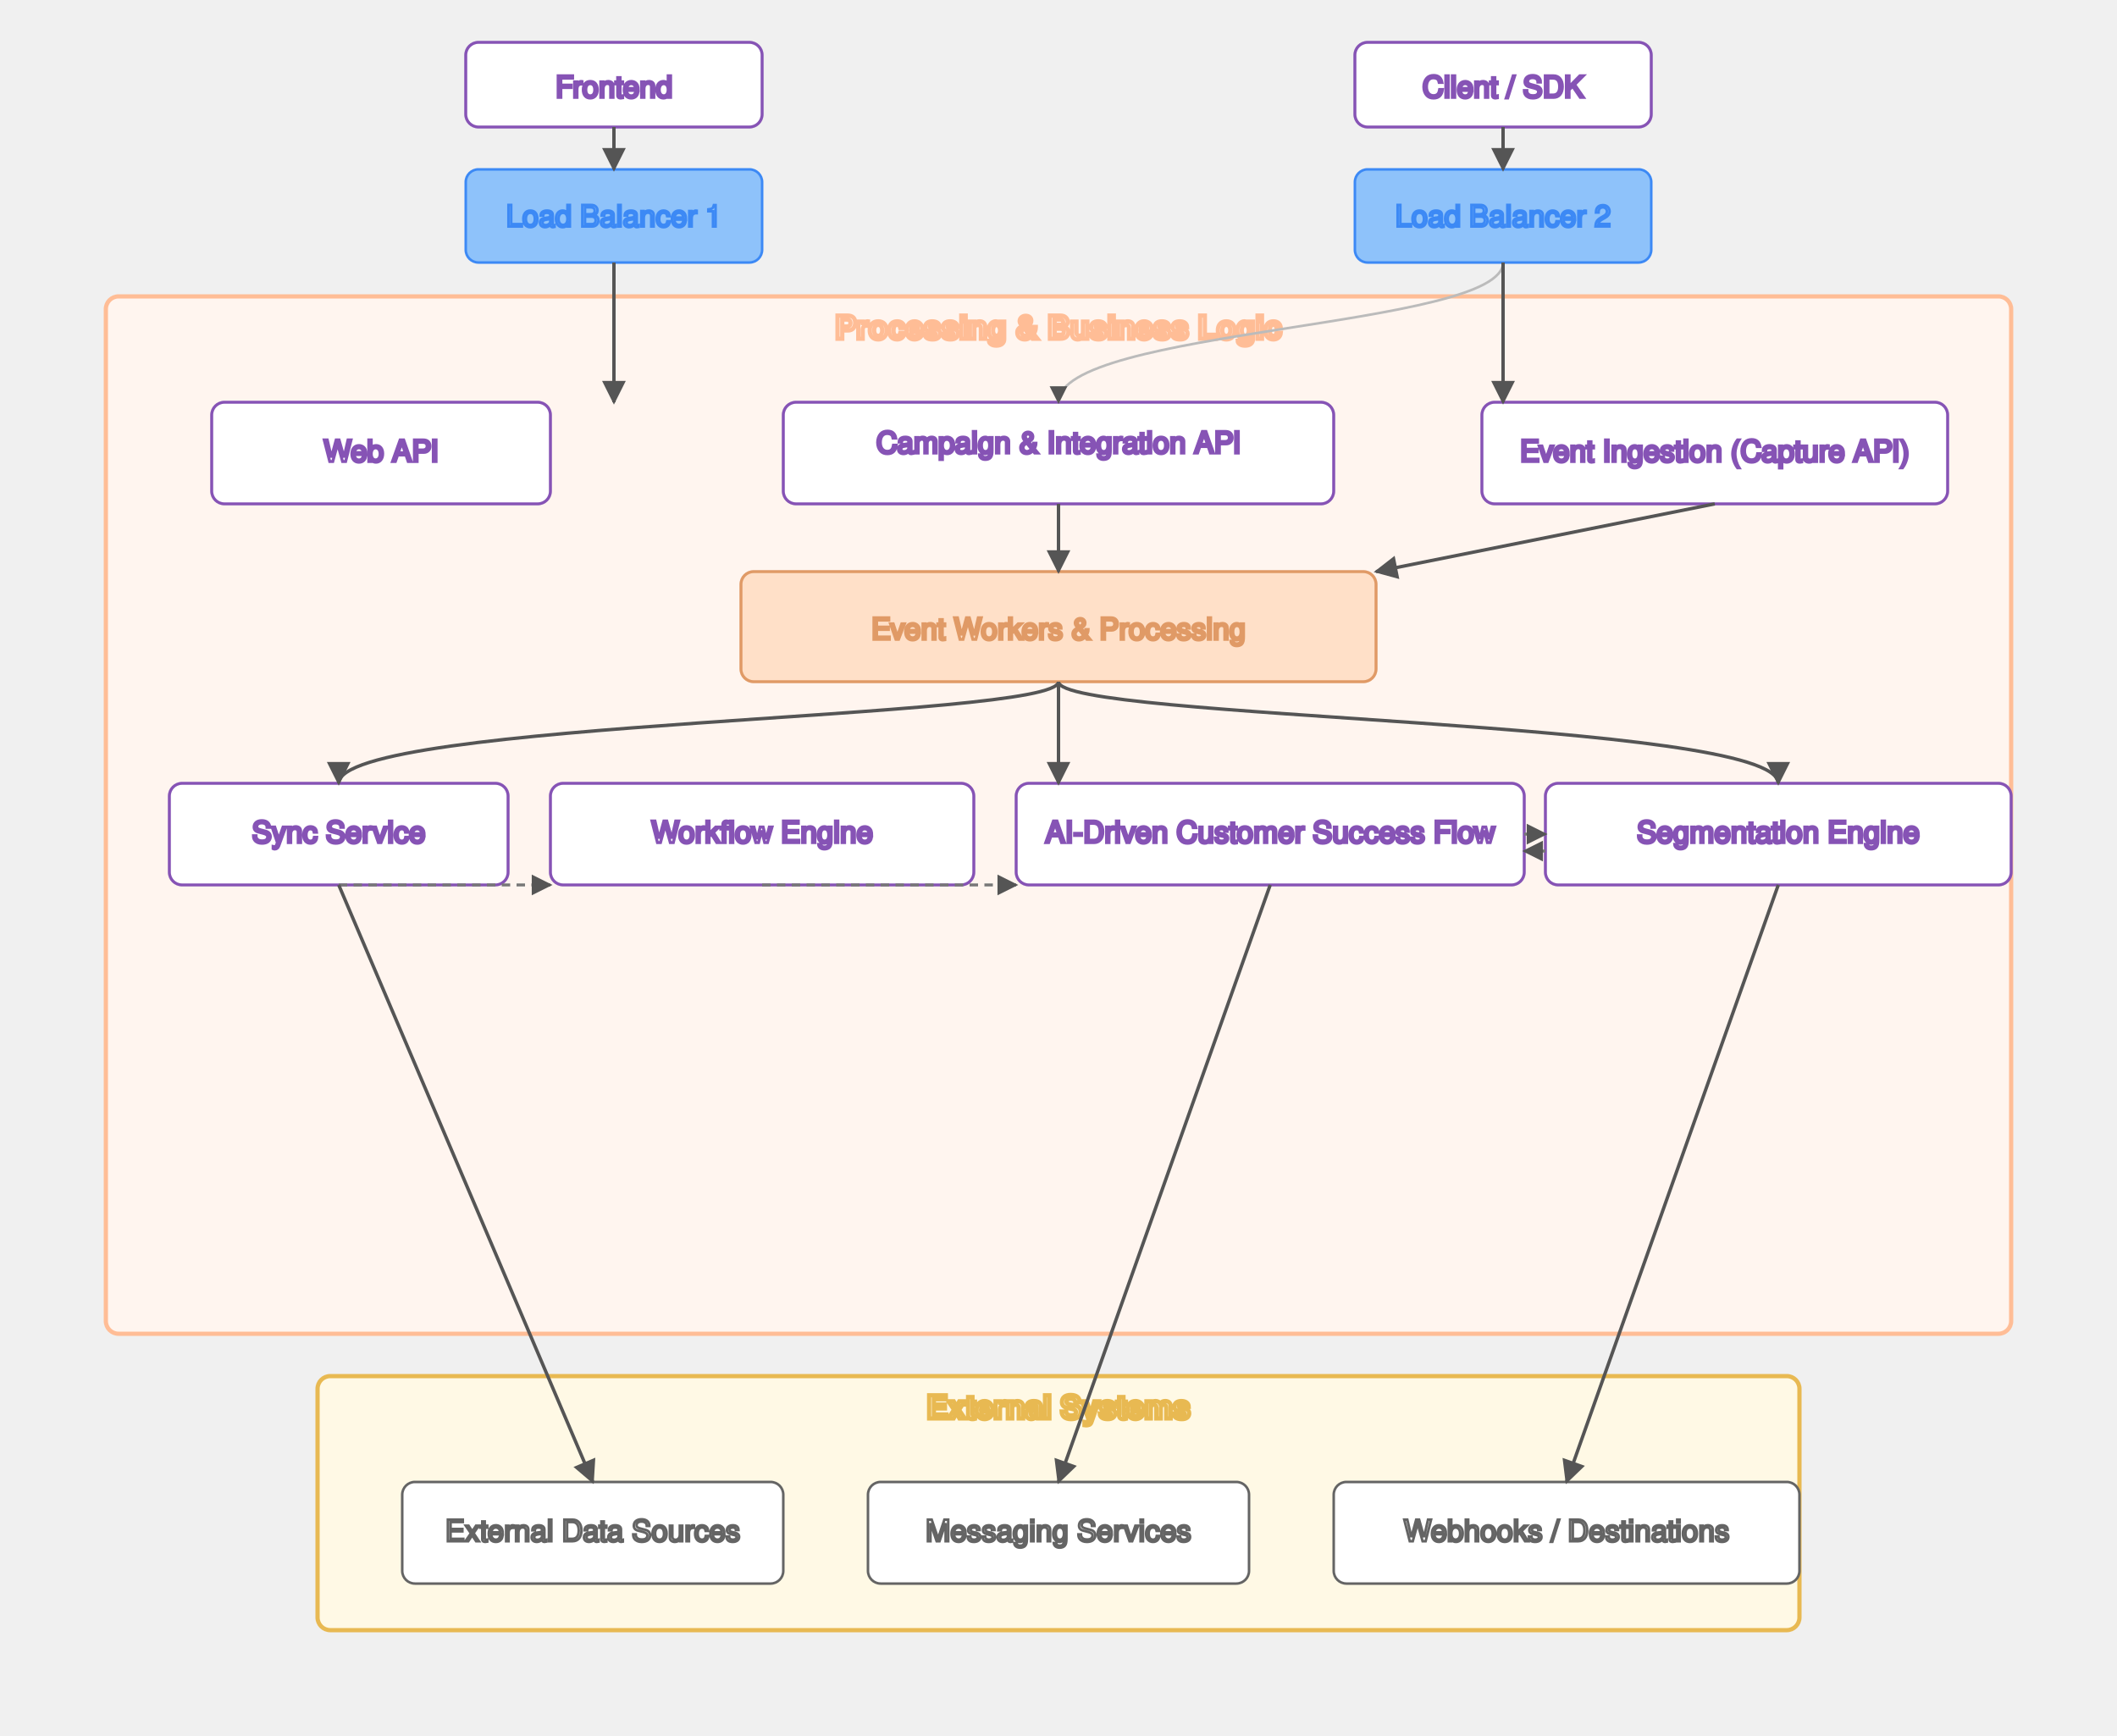
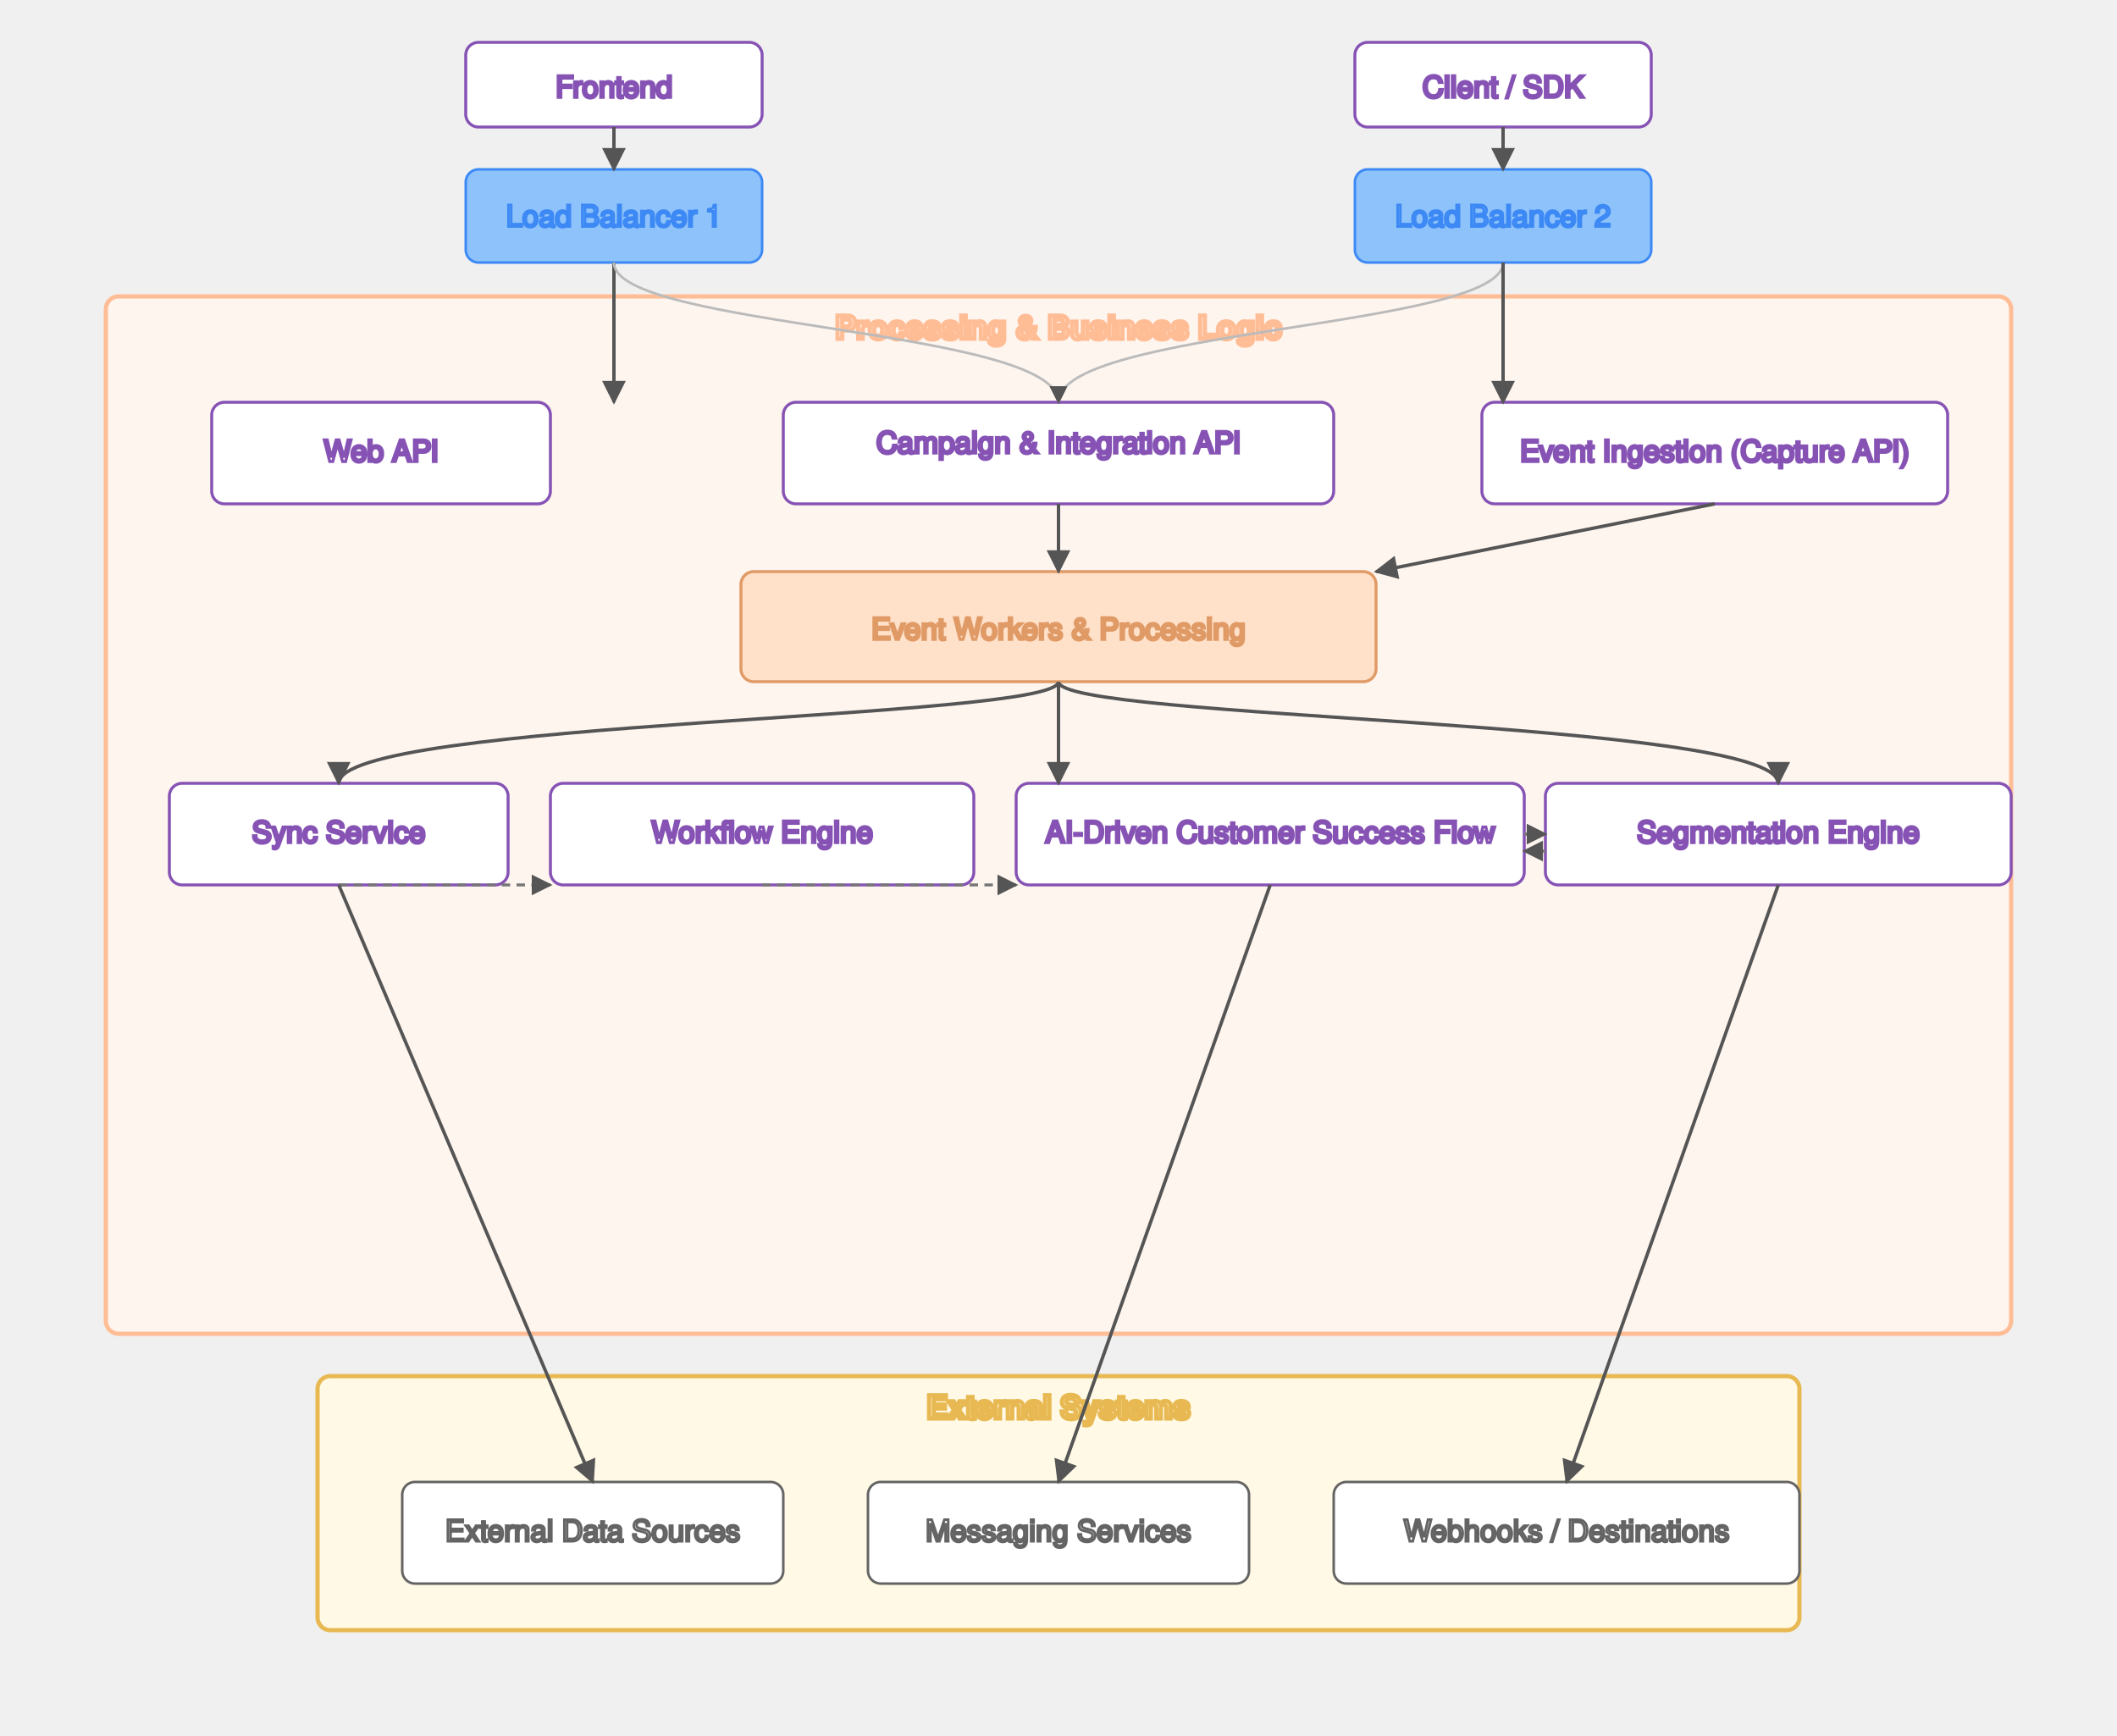
<svg xmlns="http://www.w3.org/2000/svg" width="1000" height="820" viewBox="0 0 1000 820" font-family="Helvetica, Arial, sans-serif" font-size="14" text-anchor="middle">
  <defs>
    <marker id="arrow" viewBox="0 0 10 10" refX="9" refY="5" markerWidth="7" markerHeight="7" orient="auto-start-reverse">
      <path d="M 0 0 L 10 5 L 0 10 z" fill="#555" />
    </marker>
    <style>
      .title      { font-size:15px; font-weight:bold; }
      .lb         { fill:#8EC2FA; stroke:#3C89F5; stroke-width:1.2; }
      .api        { fill:#FFFFFF; stroke:#8653B5; stroke-width:1.4; }
      .proc       { fill:#FFE0C8; stroke:#E09A66; stroke-width:1.4; }
      .service    { fill:#FFFFFF; stroke:#8653B5; stroke-width:1.4; }
      .external   { fill:#FFFFFF; stroke:#646464; stroke-width:1.2; }
      .groupProc  { fill:#FFF5EF; stroke:#FFBD96; stroke-width:2; }
      .groupExt   { fill:#FFF9E5; stroke:#E8B952; stroke-width:2; }
    </style>
  </defs>
  <g class="groupProc">
    <rect x="50" y="140" width="900" height="490" rx="6" />
    <text x="500" y="160" class="title">Processing &amp; Business Logic</text>
  </g>
  <g class="groupExt">
    <rect x="150" y="650" width="700" height="120" rx="6" />
    <text x="500" y="670" class="title">External Systems</text>
  </g>
  <g class="service">
    <rect x="220" y="20" width="140" height="40" rx="6" />
    <text x="290" y="46">Frontend</text>
    <rect x="640" y="20" width="140" height="40" rx="6" />
    <text x="710" y="46">Client / SDK</text>
  </g>
  <g class="lb">
    <rect x="220" y="80" width="140" height="44" rx="6" />
    <text x="290" y="107">Load Balancer 1</text>
    <rect x="640" y="80" width="140" height="44" rx="6" />
    <text x="710" y="107">Load Balancer 2</text>
  </g>
  <g class="api">
    <rect x="100" y="190" width="160" height="48" rx="6" />
    <text x="180" y="218">Web API</text>
    <rect x="370" y="190" width="260" height="48" rx="6" />
    <text x="500" y="214">Campaign &amp; Integration API</text>
    <rect x="700" y="190" width="220" height="48" rx="6" />
    <text x="810" y="218">Event Ingestion (Capture API)</text>
  </g>
  <g class="proc">
    <rect x="350" y="270" width="300" height="52" rx="6" />
    <text x="500" y="302">Event Workers &amp; Processing</text>
  </g>
  <g class="service">
    <rect x="80" y="370" width="160" height="48" rx="6" />
    <text x="160" y="398">Sync Service</text>
    <rect x="260" y="370" width="200" height="48" rx="6" />
    <text x="360" y="398">Workflow Engine</text>
    <rect x="480" y="370" width="240" height="48" rx="6" />
    <text x="600" y="398">AI-Driven Customer Success Flow</text>
    <rect x="730" y="370" width="220" height="48" rx="6" />
    <text x="840" y="398">Segmentation Engine</text>
  </g>
  <g class="external">
    <rect x="190" y="700" width="180" height="48" rx="6" />
    <text x="280" y="728">External Data Sources</text>
    <rect x="410" y="700" width="180" height="48" rx="6" />
    <text x="500" y="728">Messaging Services</text>
    <rect x="630" y="700" width="220" height="48" rx="6" />
    <text x="740" y="728">Webhooks / Destinations</text>
  </g>
  <path d="M290 60 V80" stroke="#555" stroke-width="1.6" marker-end="url(#arrow)" />
  <path d="M710 60 V80" stroke="#555" stroke-width="1.6" marker-end="url(#arrow)" />
  <path d="M290 124 V190" stroke="#555" stroke-width="1.6" marker-end="url(#arrow)" />
+   <path d="M290 124 C290 155, 500 155, 500 190" stroke="#bbb" stroke-width="1.2" marker-end="url(#arrow)" fill="none" />
  <path d="M710 124 C710 155, 500 155, 500 190" stroke="#bbb" stroke-width="1.2" marker-end="url(#arrow)" fill="none" />
  <path d="M710 124 V190" stroke="#555" stroke-width="1.6" marker-end="url(#arrow)" />
  <path d="M500 238 V270" stroke="#555" stroke-width="1.6" marker-end="url(#arrow)" />
  <path d="M810 238 L650 270" stroke="#555" stroke-width="1.6" marker-end="url(#arrow)" />
  <path d="M500 322 V370" stroke="#555" stroke-width="1.6" marker-end="url(#arrow)" />
  <path d="M500 322 C500 340 160 340 160 370" stroke="#555" stroke-width="1.6" fill="none" marker-end="url(#arrow)" />
  <path d="M500 322 C500 340 840 340 840 370" stroke="#555" stroke-width="1.6" fill="none" marker-end="url(#arrow)" />
  <path d="M360 418 H480" stroke="#777" stroke-dasharray="4 3" stroke-width="1.4" marker-end="url(#arrow)" />
  <path d="M720 394 H730" stroke="#777" stroke-width="1.4" marker-end="url(#arrow)" />
  <path d="M730 402 H720" stroke="#777" stroke-width="1.4" marker-end="url(#arrow)" />
  <path d="M160 418 H260" stroke="#777" stroke-dasharray="4 3" stroke-width="1.4" marker-end="url(#arrow)" />
  <path d="M160 418 L280 700" stroke="#555" stroke-width="1.6" marker-end="url(#arrow)" />
  <path d="M600 418 L500 700" stroke="#555" stroke-width="1.6" marker-end="url(#arrow)" />
  <path d="M840 418 L740 700" stroke="#555" stroke-width="1.6" marker-end="url(#arrow)" />
</svg>
